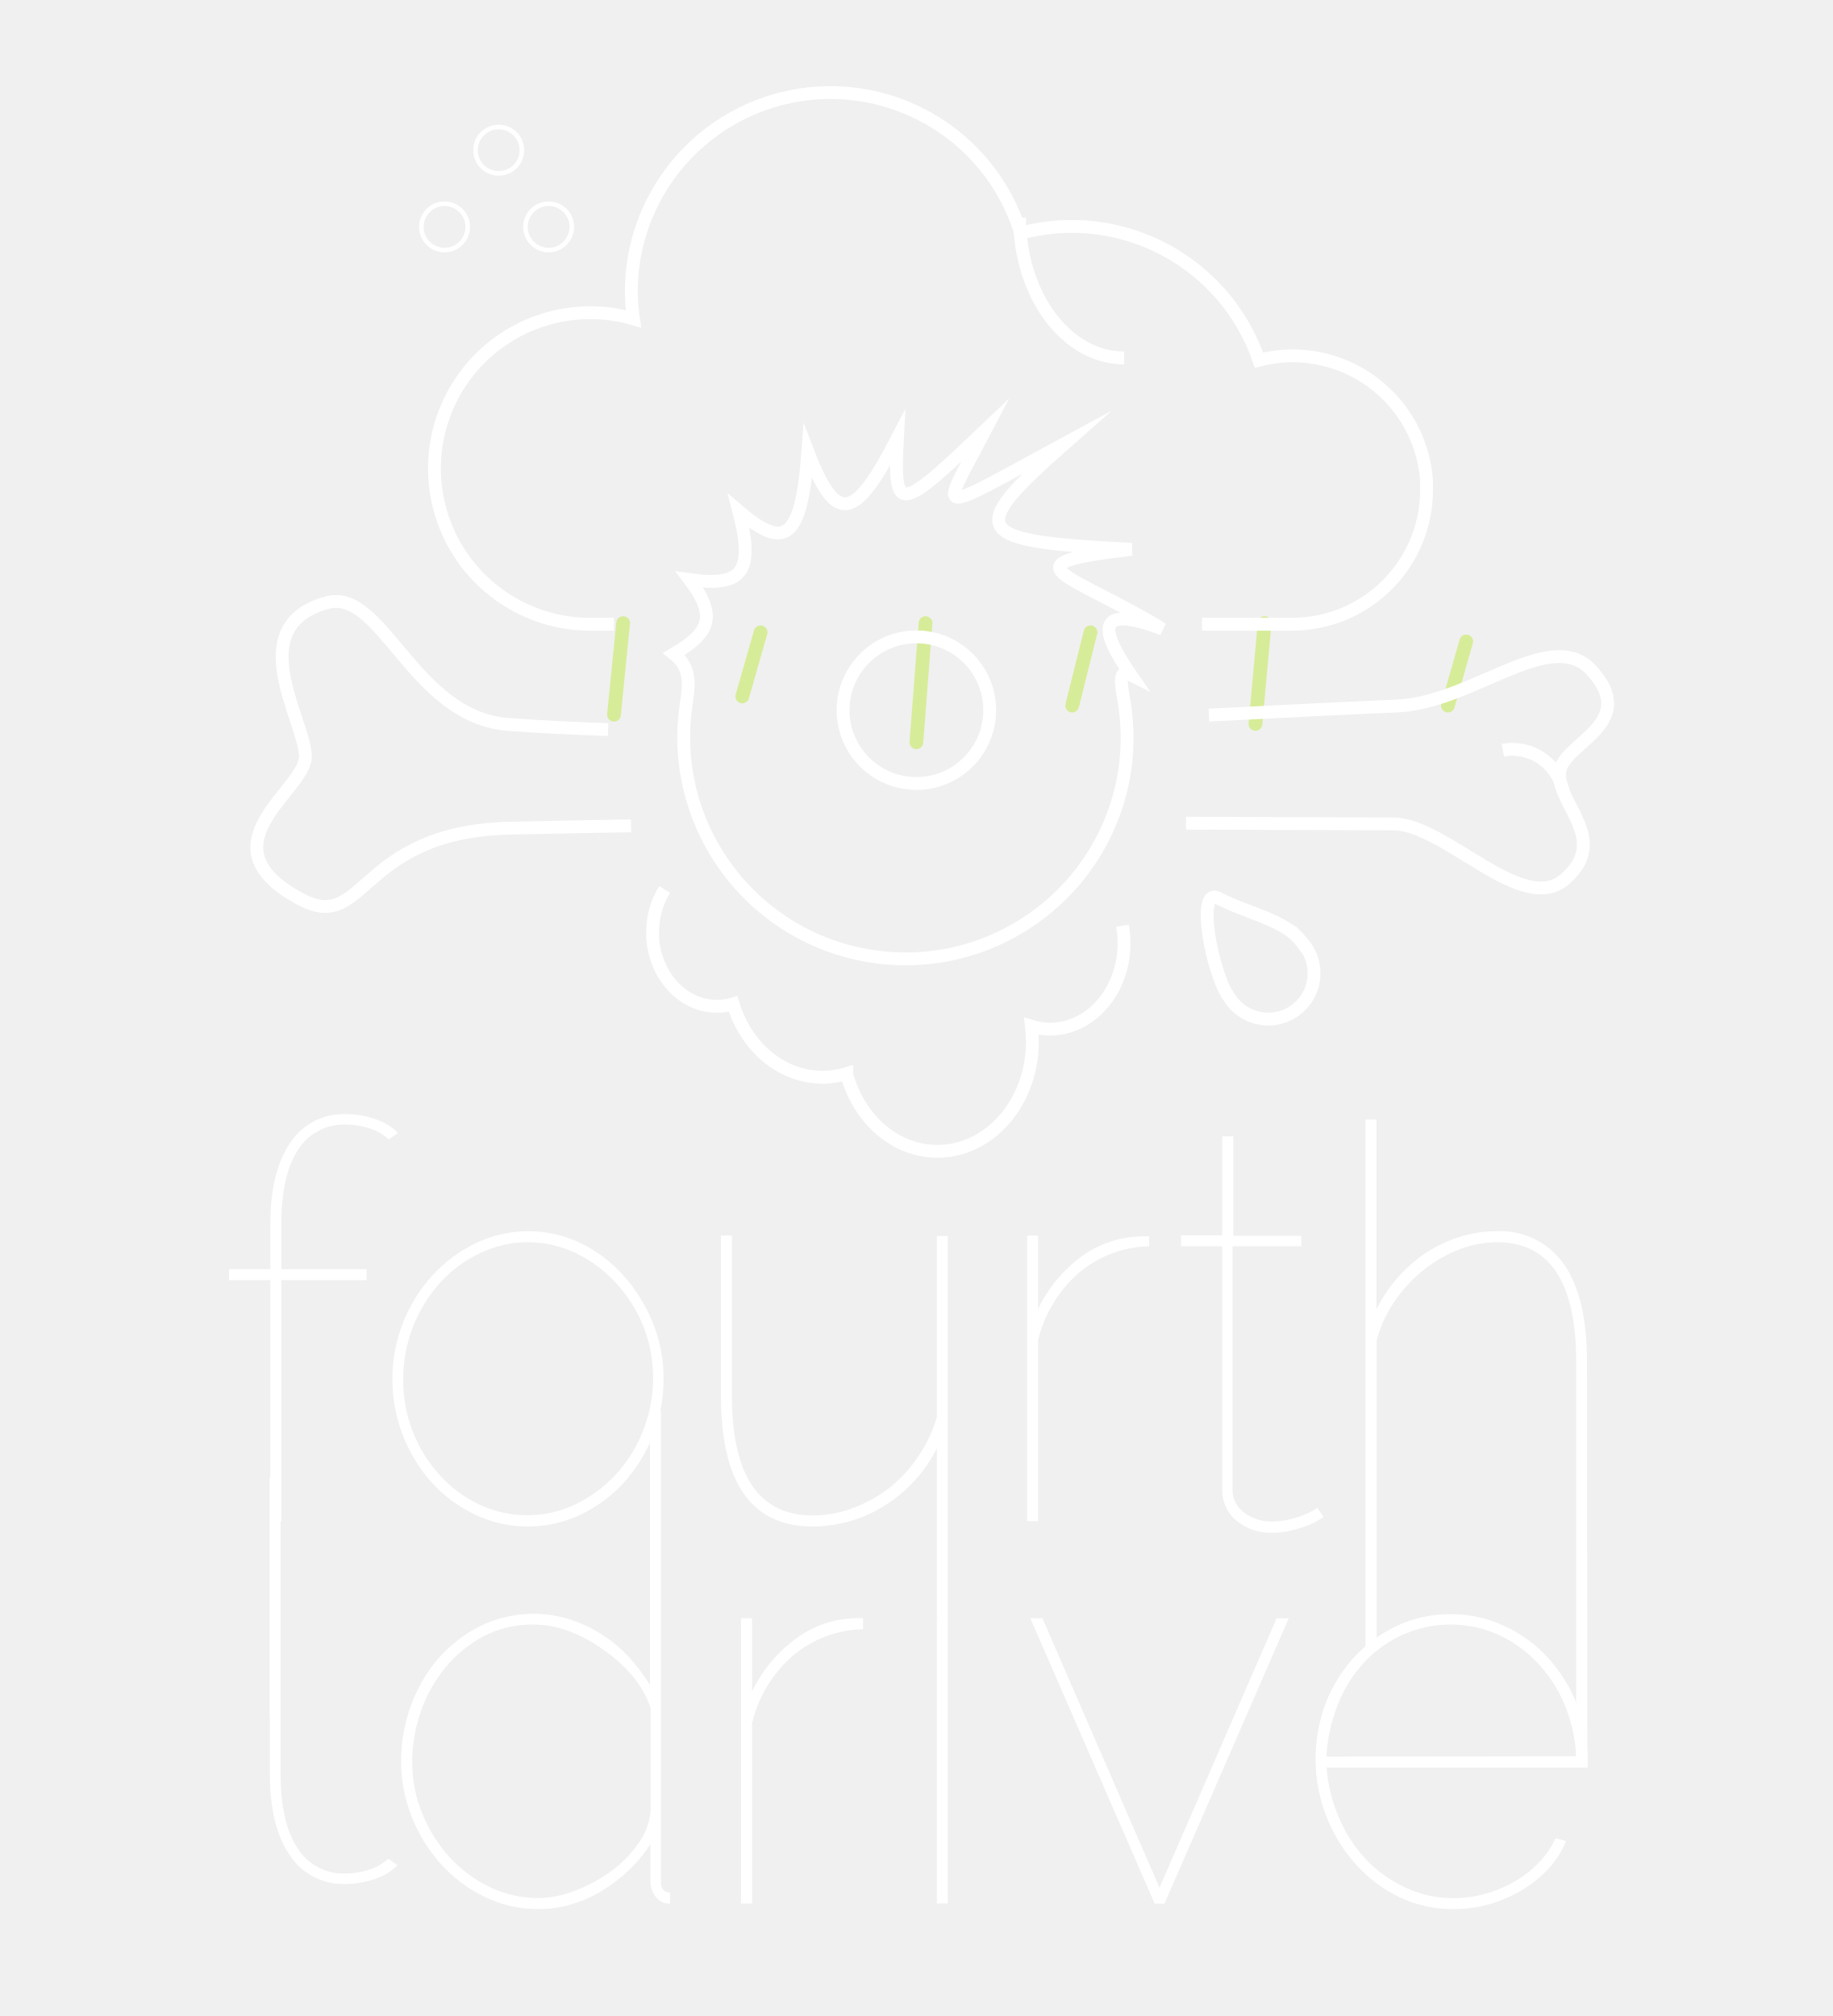
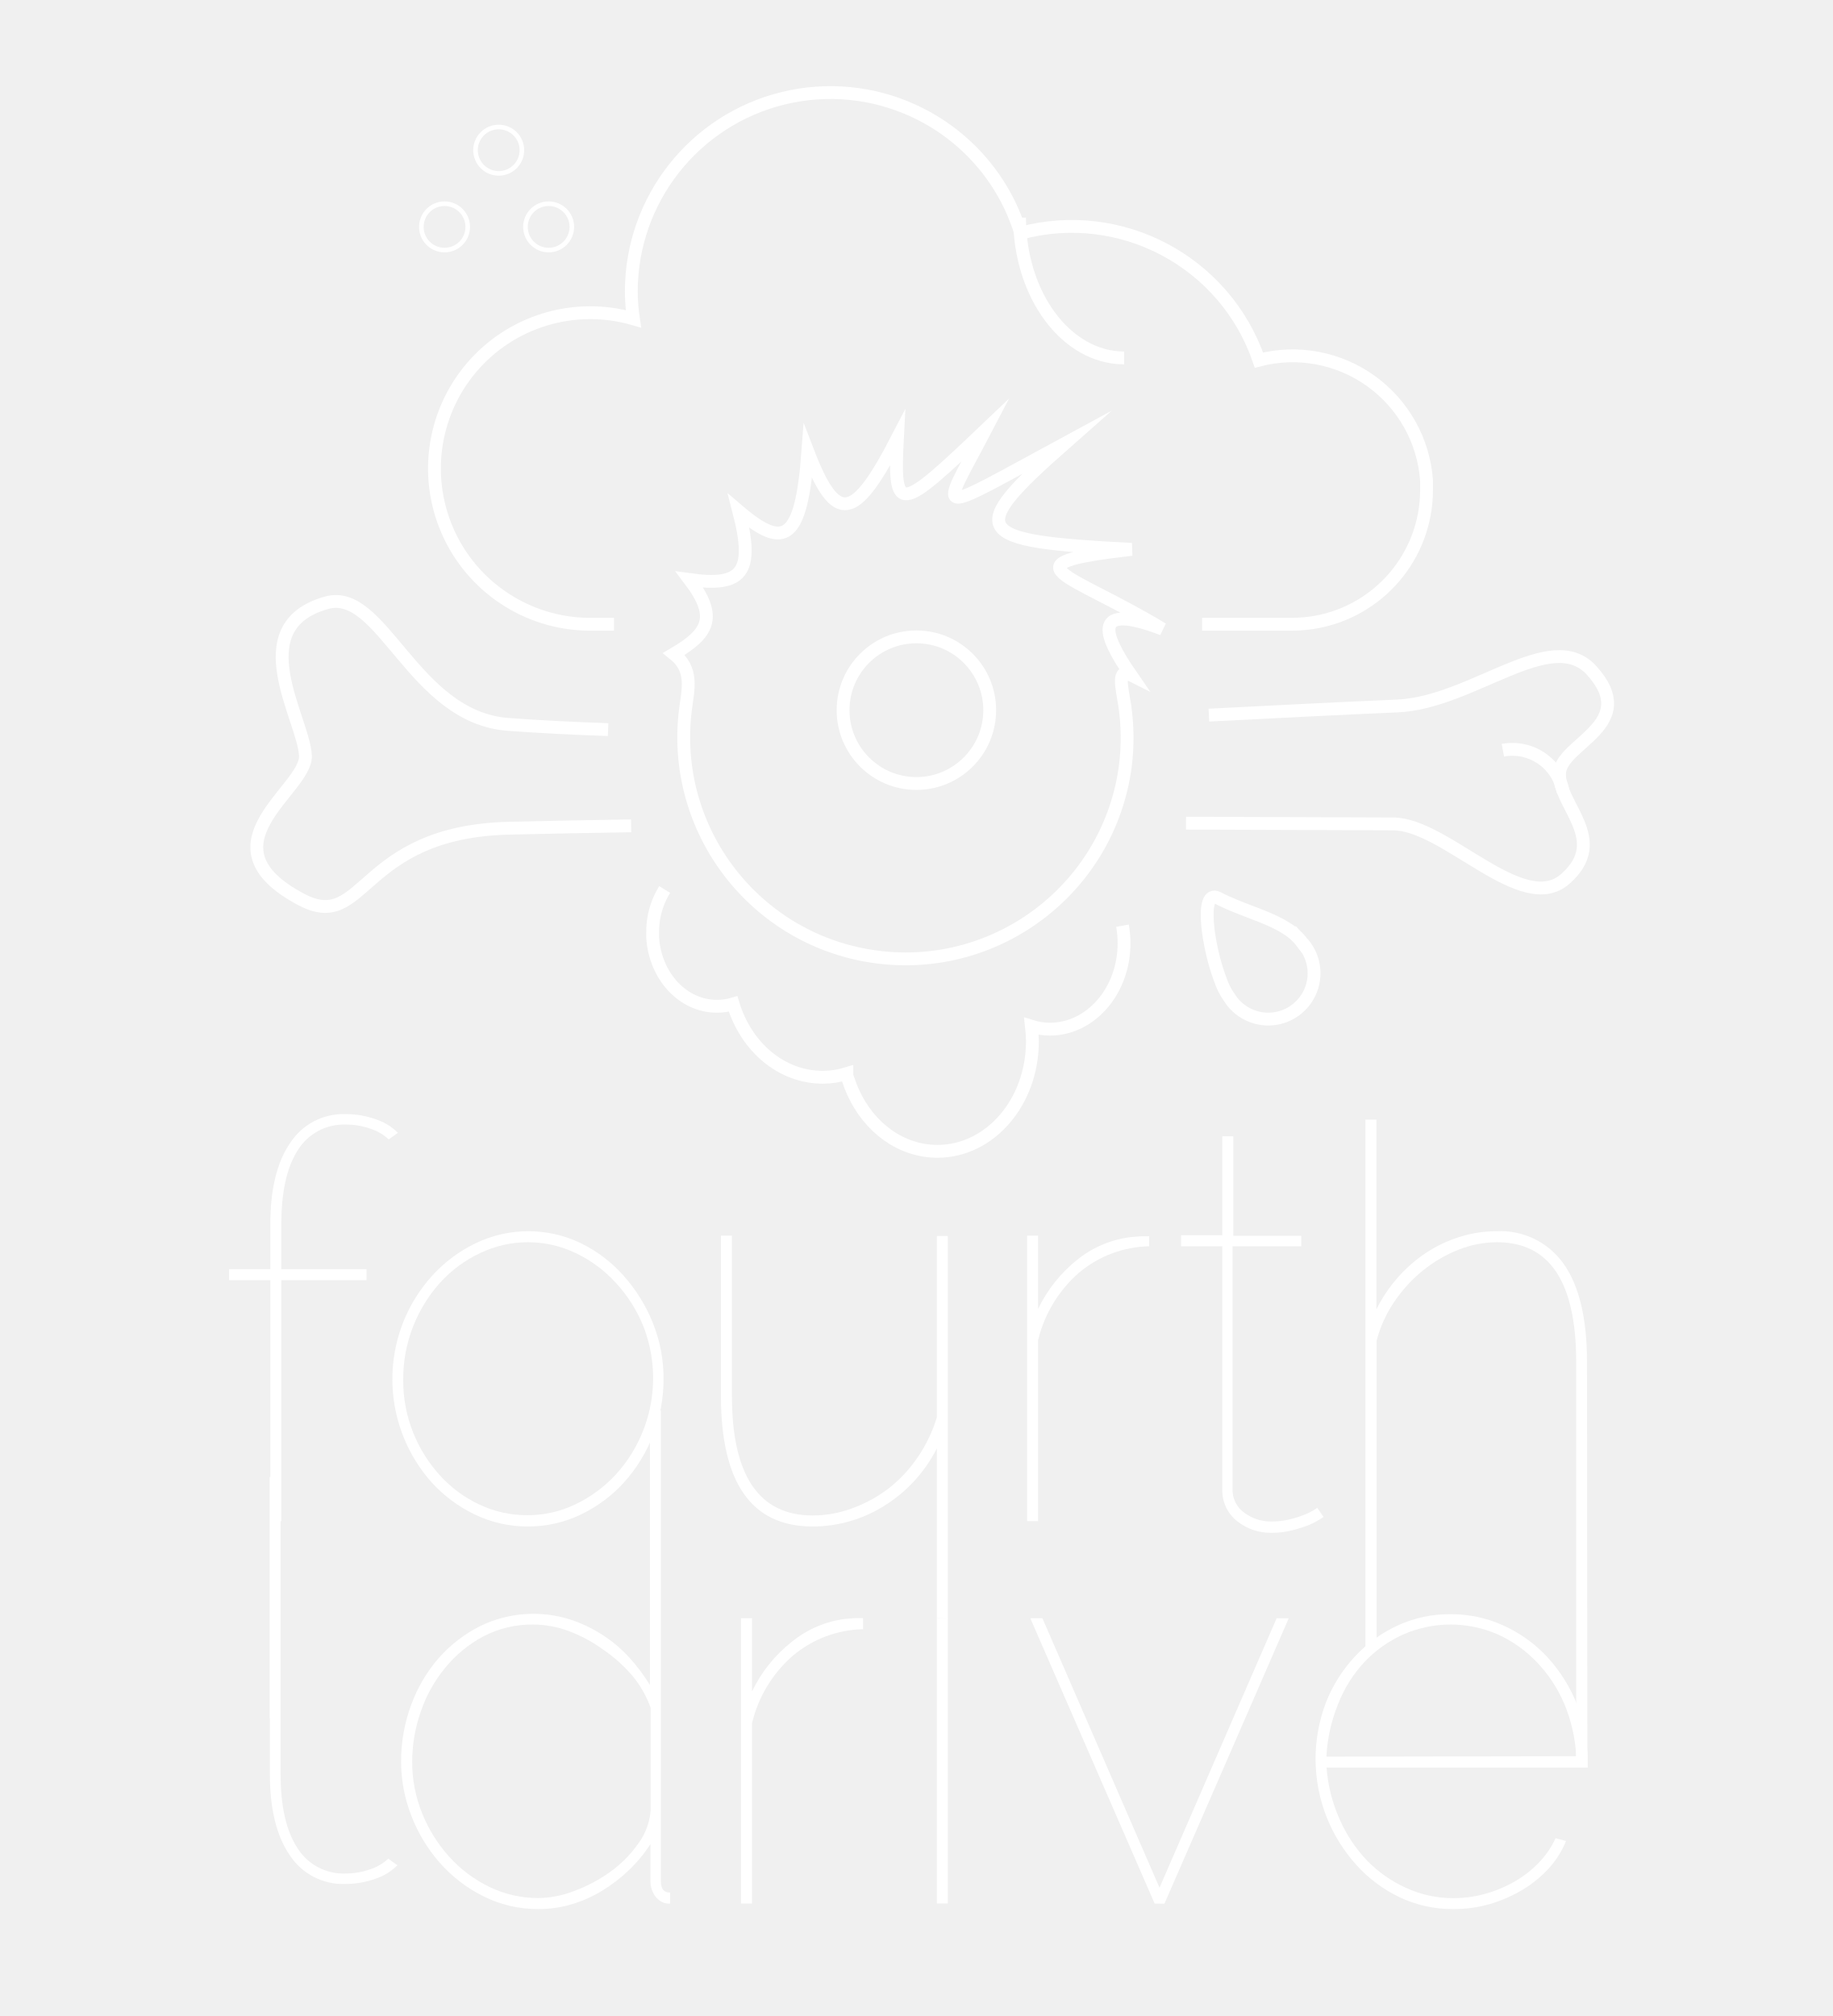
<svg xmlns="http://www.w3.org/2000/svg" id="logo" data-name="Layer 1" viewBox="-25 -10 200 220" width="200" height="220" preserveAspectRatio="xMidYMid meet">
  <defs>
    <style>
                        path,
                        g,
                        circle {
                            transform-origin: center center;
                            transform-box: fill-box;
                        }

                        .shape-fill {
                            fill: #fff;
                        }

                        .stroke-wide,
                        .stroke-thin {
                            fill: none;
                            stroke-miterlimit: 10;
                            stroke: #fff;
                        }

                        .stroke-wide {
                            stroke-width: 1.4px;
                        }

                        .stroke-thin {
                            stroke-width: 0.5px;
                        }

                  
                        #spinner {
                            animation: spinner 2.8s linear infinite;
                        }

                        @keyframes spinner {
                            0% {
                                transform: rotate(0deg) scale(1);
                                opacity: 0.76;
                            }

                            50% {
                                transform: rotate(180deg) scale(1.12);
                                opacity: 1;
                            }

                            100% {
                                transform: rotate(360deg) scale(1);
                                opacity: 1;
                            }
                        }


                        #eye-saw {
                            animation: eye-saw 3s infinite both;

                        }

                        @keyframes eye-saw {
                            20% {
                                transform: rotate(0deg);
                                animation-timing-function: cubic-bezier(0.680, -0.550, 0.265, 1.550);
                            }

                            80% {
                                transform: rotate(359deg);
                                animation-timing-function: ease-in-out;
                            }

                            90% {
                                transform: rotate(349deg);
                                animation-timing-function: ease-in-out;

                            }

                            100% {
                                transform: rotate(359deg);
                                animation-timing-function: ease-in-out;
                            }

                        }

                        #eye-inner {
                            animation: eye-inner 2s cubic-bezier(0.680, -0.550, 0.265, 1.550) infinite alternate both,
                                       eye-focus 4.6s ease-in-out infinite;
                        }

                        @keyframes eye-inner {
                            60% {
                                r: 8;
                            }

                            100% {
                                r: 14.5;
                            }
                        }

                        #cloud {
                            animation: cloud-pressure 10s cubic-bezier(0.42, 0, 0.58, 1) infinite;
                        }

+                         #cloud-rain {
+                             animation: rain-cycle 18s ease-in-out infinite;
+                         }
+ 
                        #cloud-rain path {
                            transform-box: fill-box;
                            transform-origin: center;
+                             opacity: 0;
                            animation: cloud-rain-fall 3.8s cubic-bezier(0.42, 0, 0.58, 1) infinite;
+                         }
+ 
+                         @keyframes rain-cycle {
+                             0%, 33% {
+                                 opacity: 1;
+                             }
+ 
+                             40%, 90% {
+                                 opacity: 0;
+                             }
+ 
+                             100% {
+                                 opacity: 1;
+                             }
                        }

                        #cloud-rain path:nth-child(2) { animation-delay: 1.1s; animation-duration: 4.2s; }
                        #cloud-rain path:nth-child(3) { animation-delay: 2.3s; animation-duration: 3.4s; }
                        #cloud-rain path:nth-child(4) { animation-delay: 0.5s; animation-duration: 4.5s; }
                        #cloud-rain path:nth-child(5) { animation-delay: 1.8s; animation-duration: 3.6s; }
                        #cloud-rain path:nth-child(6) { animation-delay: 3s; animation-duration: 4s; }

                        @keyframes cloud-rain-fall {
                            0%, 12% {
                                transform: translateY(-4px);
                                opacity: 0;
                            }

                            24% {
                                transform: translateY(0);
                                opacity: 0.92;
                            }

                            84% {
                                transform: translateY(108px);
                                opacity: 0.7;
                            }

                            100% {
                                transform: translateY(120px);
                                opacity: 0;
                            }
                        }

                        @keyframes cloud-pressure {
                            0%, 100% {
                                transform: translate(0, 0) scale(1, 1);
                                opacity: 0.92;
                            }

                            24% {
                                transform: translate(-0.7px, 0.15px) scale(1.03, 1.01);
                                opacity: 0.96;
                            }

                            48% {
                                transform: translate(-1.8px, 0.35px) scale(1.08, 1.02);
                                opacity: 1;
                            }

                            63% {
                                transform: translate(0.8px, -0.15px) scale(1.035, 1.01);
                                opacity: 0.96;
                            }
                        }

                        @keyframes eye-focus {
                            0%, 20%, 100% {
                                transform: translate(0, 0);
                            }

                            38% {
                                transform: translate(-1.4px, 0.6px);
                            }

                            58% {
                                transform: translate(1.2px, -0.4px);
                            }

                            72% {
                                transform: translate(0, 0);
                            }
                        }

                        #text-lockup {
                            animation: text-signal 8.5s ease-in-out infinite;
                        }

                        @keyframes text-signal {
                            0%, 38%, 100% {
                                transform: translateY(0);
                                opacity: 0.9;
                            }

                            46% {
                                transform: translateY(-0.7px);
                                opacity: 1;
                            }

                            49% {
                                transform: translateY(0.4px);
                                opacity: 0.72;
                            }

                            52% {
                                transform: translateY(0);
                                opacity: 0.96;
                            }
                        }

                        #text-lockup .shape-fill {
                            animation: glyph-float 6.4s cubic-bezier(0.42, 0, 0.58, 1) infinite;
                        }

                        #text-lockup &gt; .shape-fill:nth-child(2) { animation-delay: 0.12s; }
                        #text-lockup &gt; .shape-fill:nth-child(3) { animation-delay: 0.24s; }
                        #text-lockup &gt; .shape-fill:nth-child(4) { animation-delay: 0.36s; }
                        #text-lockup &gt; .shape-fill:nth-child(5) { animation-delay: 0.48s; }
                        #text-lockup &gt; .shape-fill:nth-child(6) { animation-delay: 0.6s; }
                        #text-lockup &gt; .shape-fill:nth-child(7) { animation-delay: 0.72s; }
                        #text-lockup &gt; .shape-fill:nth-child(8) { animation-delay: 0.84s; }
                        #text-lockup &gt; .shape-fill:nth-child(9) { animation-delay: 0.96s; }
                        #text-lockup &gt; .shape-fill:nth-child(10) { animation-delay: 1.08s; }
                        #text-lockup &gt; .shape-fill:nth-child(11) { animation-delay: 1.2s; }

                        @keyframes glyph-float {
                            0%, 100% {
                                transform: translateY(0);
                                opacity: 0.84;
                            }

                            42% {
                                transform: translateY(-1.4px);
                                opacity: 1;
                            }

                            54% {
                                transform: translateY(0.55px);
                                opacity: 0.9;
                            }
                        }

                        #tear-drop {
                            animation: tear-fall 6.8s cubic-bezier(0.42, 0, 0.58, 1) infinite;
                        }

                        @keyframes tear-fall {
                            0%, 100% {
                                transform: translate(0, 0);
                                opacity: 0.84;
                            }

                            25% {
                                transform: translate(-0.5px, 1.4px);
                                opacity: 0.92;
                            }

                            52% {
                                transform: translate(0.7px, 4.2px);
                                opacity: 1;
                            }

                            78% {
                                transform: translate(-0.2px, 2.1px);
                                opacity: 0.92;
                            }
                        }

                        #bones {
                            animation: bones 6s infinite;
                        }

                        #bone-left {
                            animation: bone-twitch 6s ease-in-out infinite;
                        }

                        #bone-right {
                            animation: bone-twitch 6s 1.15s ease-in-out infinite reverse;
                        }

                        @keyframes bone-twitch {
                            0%, 100% {
                                transform: translate(0, 0) rotate(0deg);
                            }

                            46% {
                                transform: translate(-0.8px, 0.5px) rotate(-1.5deg);
                            }

                            52% {
                                transform: translate(0.5px, -0.4px) rotate(1deg);
                            }
                        }

                        @keyframes bones {
                            0% {
                                transform: rotate(0deg) scaleX(1);
                            }

                            10% {
                                transform: rotate(10deg) scaleX(1.05);
                            }

                            20% {
                                transform: rotate(0deg) scaleX(1);
                            }

                            50% {
                                transform: rotate(0deg) scaleX(1);
                            }

                            60% {
                                transform: rotate(-10deg) scaleX(1.05);
                            }

                            70% {
                                transform: rotate(0deg) scaleX(1);
                            }
                        }

                        #egg {
                            animation: egg cubic-bezier(0.1, -0.550, 0.265, 1.550) 3s infinite;
                        }

                        @keyframes egg {
                            0% {
                                transform: translateY(0);
                            }

                            20% {
                                transform: translateY(7px);
                            }

                            40% {
                                transform: translateY(0);
                            }

                            43% {
                                transform: translateY(2px);
                            }

                            46% {
                                transform: translateY(0);
                            }


                            100% {
                                transform: translateY(0);
                            }
                        }
                    </style>
  </defs>
-   <g id="cloud-rain" fill="none" stroke="#d7ec99" stroke-width="1.5" stroke-linecap="round" aria-hidden="true">
-     <path d="M43 58l-1 10" />
-     <path d="M58 59l-2 7" />
-     <path d="M76 58l-1 13" />
-     <path d="M94 59l-2 8" />
-     <path d="M113 58l-1 11" />
-     <path d="M135 60l-2 7" />
+   <g id="cloud-rain" fill="#d7ec99" stroke="#d7ec99" stroke-width="1.5" aria-hidden="true">
+     <path d="M43,58 c1.6,3.2 1.9,5.4 1.9,6.6 a1.9,1.9 0 1,1 -3.8,0 c0,-1.2 0.3,-3.4 1.9,-6.6 z" />
+     <path d="M58,59 c1.6,3.2 1.9,5.4 1.9,6.6 a1.9,1.9 0 1,1 -3.8,0 c0,-1.2 0.3,-3.4 1.9,-6.6 z" />
+     <path d="M76,58 c1.6,3.2 1.9,5.4 1.9,6.6 a1.9,1.9 0 1,1 -3.8,0 c0,-1.2 0.3,-3.4 1.9,-6.6 z" />
+     <path d="M94,59 c1.6,3.2 1.9,5.4 1.9,6.6 a1.9,1.9 0 1,1 -3.8,0 c0,-1.2 0.3,-3.4 1.9,-6.6 z" />
+     <path d="M113,58 c1.6,3.2 1.9,5.4 1.9,6.6 a1.9,1.9 0 1,1 -3.8,0 c0,-1.2 0.3,-3.4 1.9,-6.6 z" />
+     <path d="M135,60 c1.6,3.2 1.9,5.4 1.9,6.6 a1.9,1.9 0 1,1 -3.8,0 c0,-1.2 0.3,-3.4 1.9,-6.6 z" />
  </g>
  <g id="text-lockup">
    <path class="shape-fill" d="M33.78,198.33a13.23,13.23,0,0,1-6-1.38A15.59,15.59,0,0,1,23,193.29a17,17,0,0,1-3.12-5.16,16.22,16.22,0,0,1-1.11-5.88,17.53,17.53,0,0,1,1.08-6.15,16.27,16.27,0,0,1,3-5.13,15,15,0,0,1,4.59-3.54,13.27,13.27,0,0,1,9.81-.69,15.34,15.34,0,0,1,3.51,1.68,14.94,14.94,0,0,1,2.91,2.46,19.67,19.67,0,0,1,2.25,3V143.93h1.2v51.4q0,1.2,1,1.2v1.2a1.86,1.86,0,0,1-.78-.12,2.19,2.19,0,0,1-1-.93,2.68,2.68,0,0,1-.36-1.35v-4.08a16.17,16.17,0,0,1-2.37,2.85,16.85,16.85,0,0,1-2.94,2.25,14.09,14.09,0,0,1-3.33,1.47A12.52,12.52,0,0,1,33.78,198.33Zm0-1.2a11.26,11.26,0,0,0,3.9-.78,16.56,16.56,0,0,0,3.9-2.07,12.82,12.82,0,0,0,3-3A7,7,0,0,0,46,187.59V176.37a11.41,11.41,0,0,0-2-3.51A16.38,16.38,0,0,0,40.8,170,15.73,15.73,0,0,0,37.08,168a11.21,11.21,0,0,0-3.84-.72,11.53,11.53,0,0,0-5.49,1.29A13.71,13.71,0,0,0,23.58,172a15.21,15.21,0,0,0-2.67,4.8,16.66,16.66,0,0,0-.93,5.46,14.82,14.82,0,0,0,1.08,5.61A16,16,0,0,0,24,192.6a14.21,14.21,0,0,0,4.38,3.3A12.15,12.15,0,0,0,33.78,197.13Z" />
    <path class="shape-fill" d="M69.18,167.79a12.31,12.31,0,0,0-7.65,2.88,14.13,14.13,0,0,0-4.47,7.38v19.68h-1.2V166.59h1.2v8a15.34,15.34,0,0,1,4.35-5.43,11.52,11.52,0,0,1,5.79-2.49l1.11-.09.87,0Z" />
    <path class="shape-fill" d="M77.23,197.72V166.58h1.2v31.14Z" />
    <path class="shape-fill" d="M101,197.73,87.43,166.59h1.32L101.53,196l12.78-29.4h1.32l-6.2,14.25-7.36,16.89Z" />
    <path class="shape-fill" d="M133.52,198.33a13.39,13.39,0,0,1-5.79-1.29A15.07,15.07,0,0,1,123,193.5a17.39,17.39,0,0,1-3.24-5.22,17.31,17.31,0,0,1-.06-12.51,15.92,15.92,0,0,1,3.15-5,14.78,14.78,0,0,1,4.68-3.39,13.53,13.53,0,0,1,5.73-1.23,13.79,13.79,0,0,1,5.85,1.26,15,15,0,0,1,4.74,3.42,16.75,16.75,0,0,1,4.41,11.4v.66h-28.5a16.9,16.9,0,0,0,1.41,5.61,15.63,15.63,0,0,0,3,4.53,14,14,0,0,0,4.29,3,12.2,12.2,0,0,0,5.13,1.11,12.93,12.93,0,0,0,3.51-.48,13.81,13.81,0,0,0,3.21-1.35,11.74,11.74,0,0,0,2.64-2.07,9.66,9.66,0,0,0,1.8-2.64l1.14.3a10,10,0,0,1-1.89,3,12.72,12.72,0,0,1-2.88,2.34,15.31,15.31,0,0,1-3.6,1.56A14.15,14.15,0,0,1,133.52,198.33ZM147,181.65a16.86,16.86,0,0,0-1.32-5.76,15,15,0,0,0-3-4.53,13.61,13.61,0,0,0-4.23-3,12.87,12.87,0,0,0-10.32,0,13.38,13.38,0,0,0-4.23,3A14.47,14.47,0,0,0,121,176a17.69,17.69,0,0,0-1.26,5.7Z" />
    <path class="shape-fill" d="M4.5,156V129.7H0v-1.2H4.5v-4.92q0-5.7,2.16-8.85a6.93,6.93,0,0,1,6.06-3.15,9.54,9.54,0,0,1,3.3.57,6.07,6.07,0,0,1,2.4,1.47l-1,.72a5.24,5.24,0,0,0-2-1.17,8,8,0,0,0-2.67-.45,5.91,5.91,0,0,0-5.25,2.79Q5.7,118.3,5.7,123.58v4.92H15v1.2H5.7V156Z" />
    <path class="shape-fill" d="M32.61,156.58a13.19,13.19,0,0,1-5.76-1.29,15.26,15.26,0,0,1-4.71-3.48A16.94,16.94,0,0,1,19,134.29a16.73,16.73,0,0,1,3.21-5.13,15.4,15.4,0,0,1,4.74-3.51,13.24,13.24,0,0,1,11.4,0A15,15,0,0,1,43,129.16a17.52,17.52,0,0,1,3.21,5.13,16.13,16.13,0,0,1,1.2,6.21,16.85,16.85,0,0,1-4.35,11.31,15.26,15.26,0,0,1-4.71,3.48A13.19,13.19,0,0,1,32.61,156.58ZM19,140.62a15.2,15.2,0,0,0,1.08,5.7A15.44,15.44,0,0,0,23,151a13.71,13.71,0,0,0,4.29,3.18,12.14,12.14,0,0,0,5.28,1.17,11.94,11.94,0,0,0,5.25-1.2,14.51,14.51,0,0,0,4.38-3.24,15.62,15.62,0,0,0,3-16.2A15.51,15.51,0,0,0,42.21,130a14.14,14.14,0,0,0-4.35-3.24,12.08,12.08,0,0,0-10.5,0A13.92,13.92,0,0,0,23,130a15.81,15.81,0,0,0-2.94,4.8A15.6,15.6,0,0,0,19,140.62Z" />
    <path class="shape-fill" d="M77.23,166.58V148.06a15.7,15.7,0,0,1-5.7,6.24,14.65,14.65,0,0,1-7.86,2.28q-10,0-10-14.28V124.84h1.2V142.3q0,13.08,8.82,13.08a12.43,12.43,0,0,0,4.38-.81,14.82,14.82,0,0,0,4-2.22A15,15,0,0,0,75.16,149a15.94,15.94,0,0,0,2.07-4.32v-19.8h1.2v41.74" />
    <path class="shape-fill" d="M100.4,126a12.31,12.31,0,0,0-7.65,2.88,14.13,14.13,0,0,0-4.47,7.38V156h-1.2V124.84h1.2v8a15.34,15.34,0,0,1,4.35-5.43A11.52,11.52,0,0,1,98.42,125l1.11-.09.87,0Z" />
    <path class="shape-fill" d="M119.43,155.54a9.2,9.2,0,0,1-1.65.9A15.48,15.48,0,0,1,116,157a8.91,8.91,0,0,1-2.28.27A5.81,5.81,0,0,1,110,156a4.27,4.27,0,0,1-1.62-3.48V126h-4.5v-1.2h4.5V114h1.2v10.86H117V126h-7.5v26.44a3.07,3.07,0,0,0,1.32,2.67,4.9,4.9,0,0,0,2.88.93,8.43,8.43,0,0,0,1.92-.21,11.65,11.65,0,0,0,1.59-.48,7,7,0,0,0,1.08-.51,3.87,3.87,0,0,0,.45-.3Z" />
    <path class="shape-fill" d="M148.22,182.15H147V138.64q0-13.08-8.64-13.08a11.38,11.38,0,0,0-4.26.84,14.82,14.82,0,0,0-3.87,2.28,15.64,15.64,0,0,0-3.09,3.39,13.72,13.72,0,0,0-1.92,4.23V170H124V112.18h1.2v20.7a16.15,16.15,0,0,1,2.37-3.51,15.29,15.29,0,0,1,3.12-2.7,14.55,14.55,0,0,1,3.66-1.71,13.3,13.3,0,0,1,3.93-.6,8.44,8.44,0,0,1,7.38,3.6q2.52,3.6,2.52,10.68Z" />
    <path class="shape-fill" d="M4.42,177.47V151.19h1.2v26.28m0-.8v6.92q0,5.28,1.83,8.07a5.91,5.91,0,0,0,5.25,2.79,8,8,0,0,0,2.67-.45,5.24,5.24,0,0,0,2-1.17l1,.72a6.07,6.07,0,0,1-2.4,1.47,9.54,9.54,0,0,1-3.3.57,6.93,6.93,0,0,1-6.06-3.15q-2.16-3.15-2.16-8.85v-6.92" />
  </g>
  <path id="egg" class="stroke-wide" d="M47.53,87.07a8.79,8.79,0,0,0-1.2,3.21,8.69,8.69,0,0,0-.11,1.45h0c0,.2,0,.39,0,.59.27,4.19,3.29,7.49,7,7.49A6.32,6.32,0,0,0,55,99.56c1.41,4.68,5.26,8,9.79,8a9.19,9.19,0,0,0,2.62-.4l0,.11c0,.19.1.38.16.56a11.44,11.44,0,0,0,.52,1.35c1.73,3.84,5.2,6.46,9.21,6.46,5.72,0,10.36-5.36,10.36-12a14.74,14.74,0,0,0-.1-1.64,6.77,6.77,0,0,0,2,.31c4.47,0,8.1-4.19,8.1-9.37a11,11,0,0,0-.17-1.92" />
  <g id="bones">
    <path class="stroke-wide" d="M145.58,76.4A5.64,5.64,0,0,0,139,71.87" />
    <path id="bone-left" class="stroke-wide" d="M41.36,69.62c-3.75-.13-7.41-.31-10.92-.57-10.38-.77-13.71-15-19.81-13.27C1.38,58.36,8.21,68.54,8.33,72.5c.11,3.7-11.7,9.73-.43,15.67,7,3.69,6.24-7.38,22.62-7.79,4.29-.1,8.77-.19,13.35-.26" />
    <path id="bone-right" class="stroke-wide" d="M104.42,79.83l22.58.08c5.77,0,14.13,10.14,18.81,6,4.89-4.29-.89-8.13-.62-11.6.25-3.23,8.83-5.24,3.5-11.14-4.41-4.88-13,3.52-21.21,3.87-6.46.28-13.39.63-20.56,1" />
  </g>
  <path id="cloud" class="stroke-wide" d="M106.18,58.12H116a14.68,14.68,0,0,0,14.43-12,14.4,14.4,0,0,0,.24-2.64v0c0-.35,0-.71,0-1.06a14.65,14.65,0,0,0-18.29-13.12,21.6,21.6,0,0,0-26-13.86,1.17,1.17,0,0,0-.06-.2c-.11-.35-.23-.69-.35-1a21.42,21.42,0,0,0-1.08-2.45,21.73,21.73,0,0,0-41,10,20.9,20.9,0,0,0,.23,3A17,17,0,1,0,39.8,58.12H42" />
  <path id="eye-saw" translate="100,100" class="stroke-wide" d="M97.81,73.52a24.18,24.18,0,0,1-48-6.16c.29-2.2.86-4.3-1.27-6,3.77-2.22,4.83-4,1.71-8.11,5.66.79,7.13-.68,5.37-7.47,5,4.27,6.82,3.21,7.54-6.48,3.1,8.07,5.13,7.5,9.77-1.48-.44,8.38.16,8.1,9.61-.91-5,9.58-6.19,9.51,8.7,1.45-11,9.7-10.21,10.69,7.25,11.59-14.17,1.64-6.82,2.51,3.37,8.7-7.67-2.93-6.62.43-3.46,5-1.53-.77-1,1.26-.66,3.36A24.29,24.29,0,0,1,97.81,73.52Z" />
  <path id="tear-drop" class="stroke-wide" d="M117.07,92.83a6.08,6.08,0,0,0-1.74-1.55c-2.06-1.32-5-2-7.43-3.29-2-1-1.12,5.36.3,9a6.8,6.8,0,0,0,.54,1.21,5.59,5.59,0,0,0,.39.62,5,5,0,1,0,7.94-6Z" />
  <circle id="eye-inner" class="stroke-wide" cx="75" cy="67.5" r="8" />
  <path class="stroke-wide" d="M86.26,13.75c0,8.46,5.11,15.31,11.41,15.31" />
  <g id="spinner">
    <circle class="stroke-thin" cx="29.42" cy="6.39" r="2.53" />
    <circle class="stroke-thin" cx="23.51" cy="14.76" r="2.53" />
    <circle class="stroke-thin" cx="34.87" cy="14.76" r="2.53" />
  </g>
</svg>
